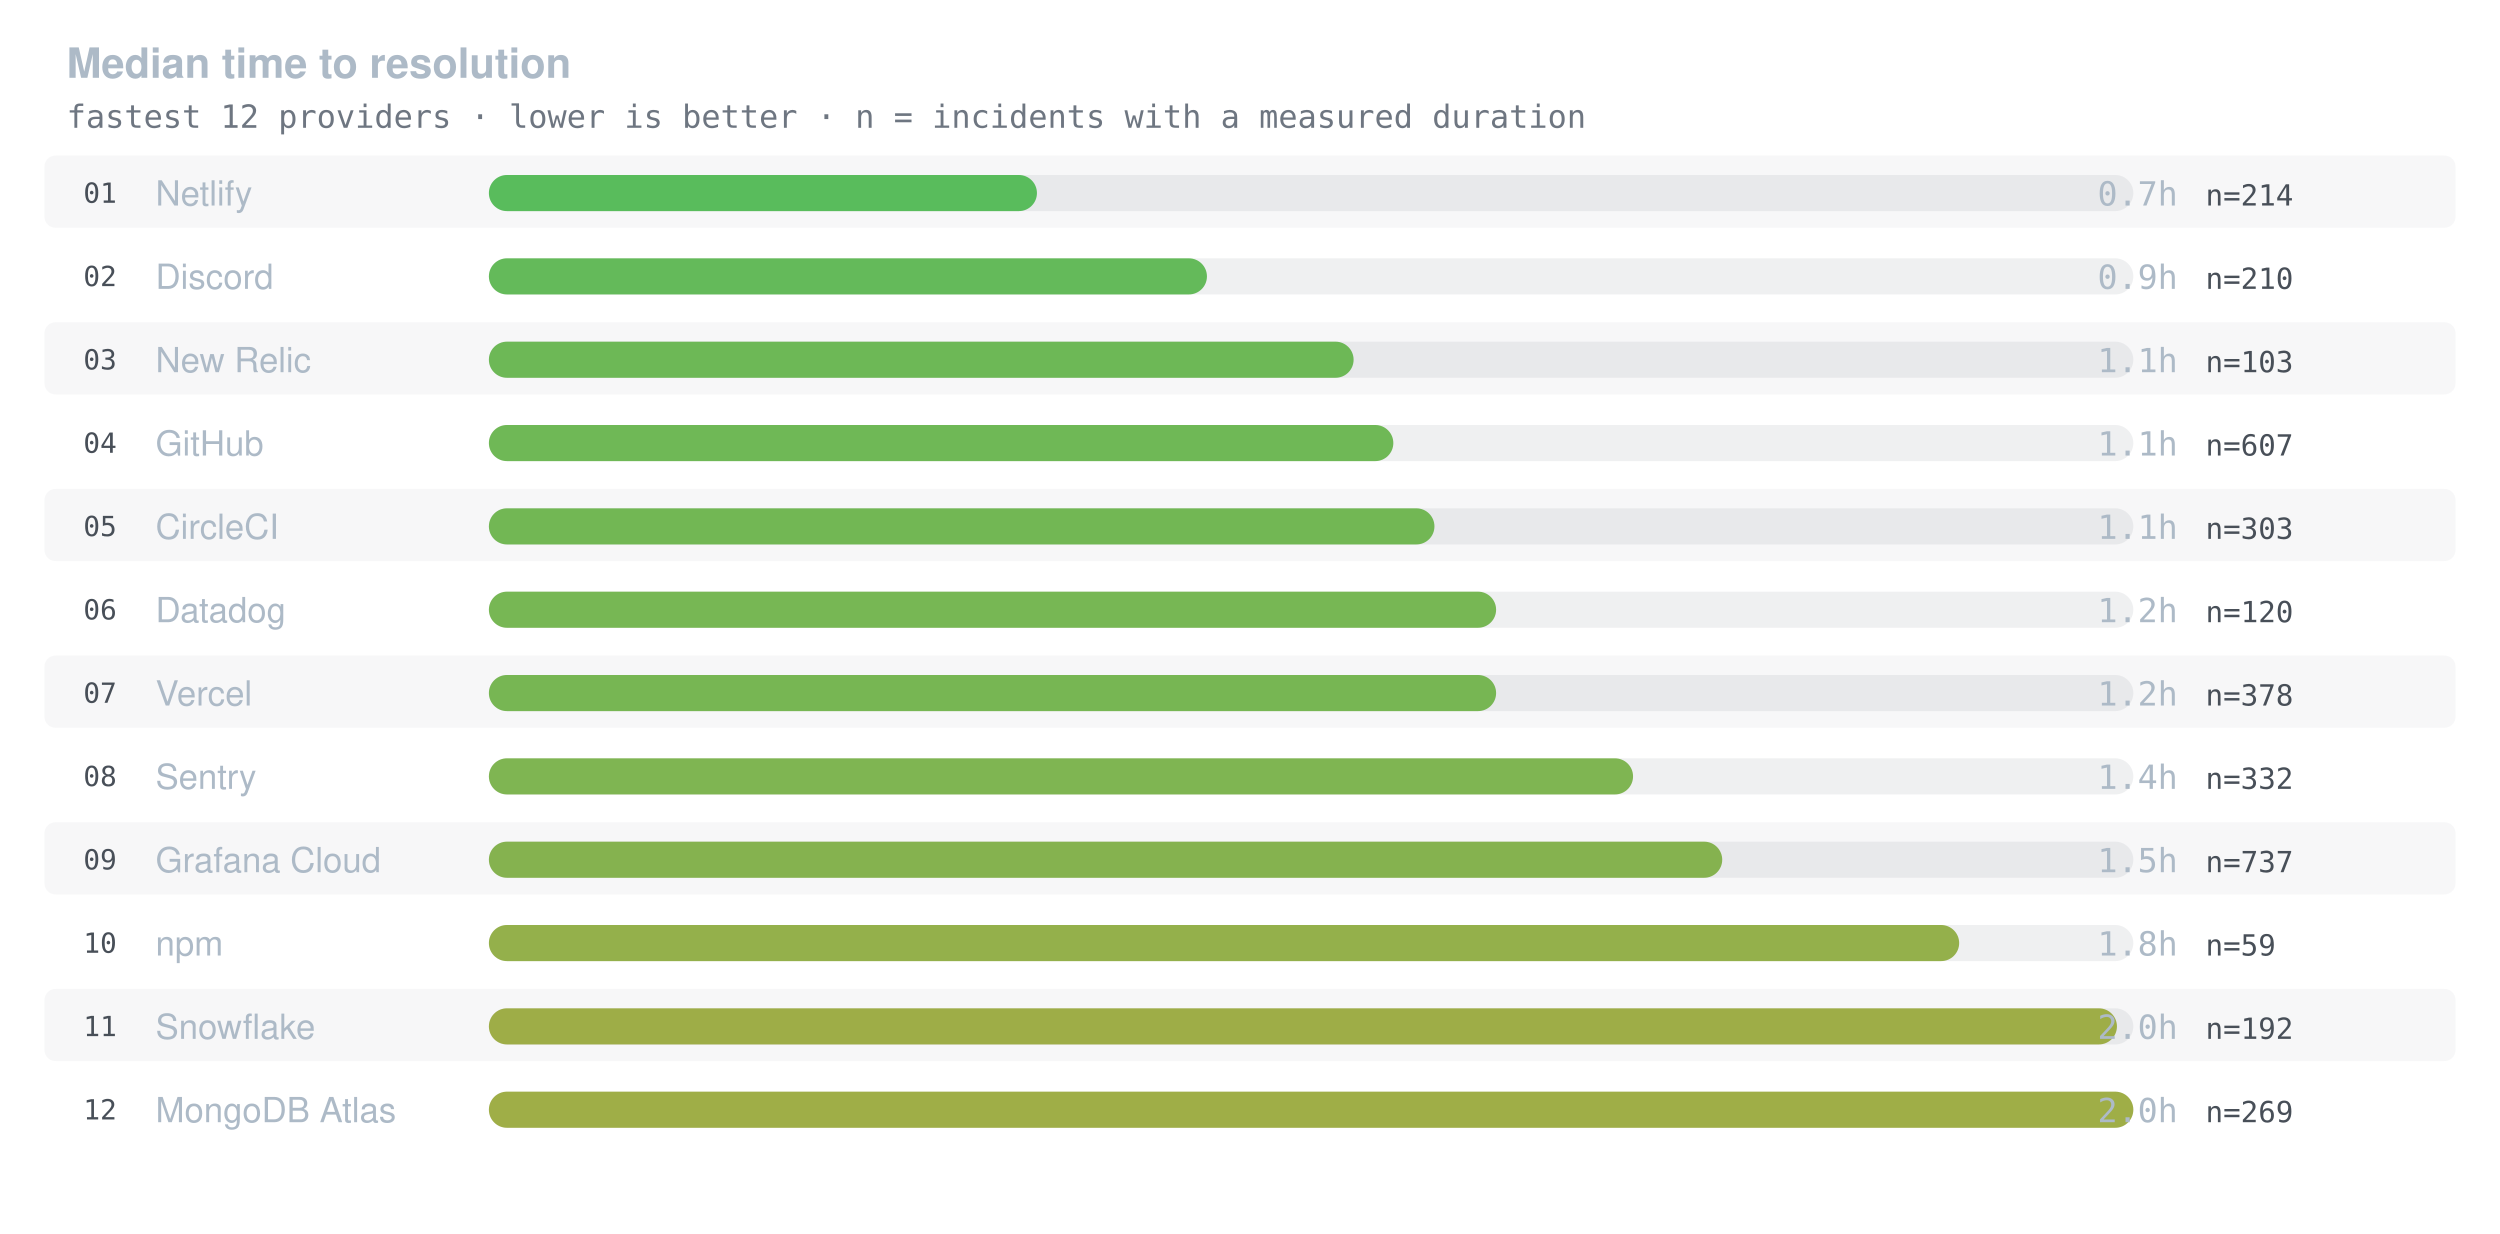
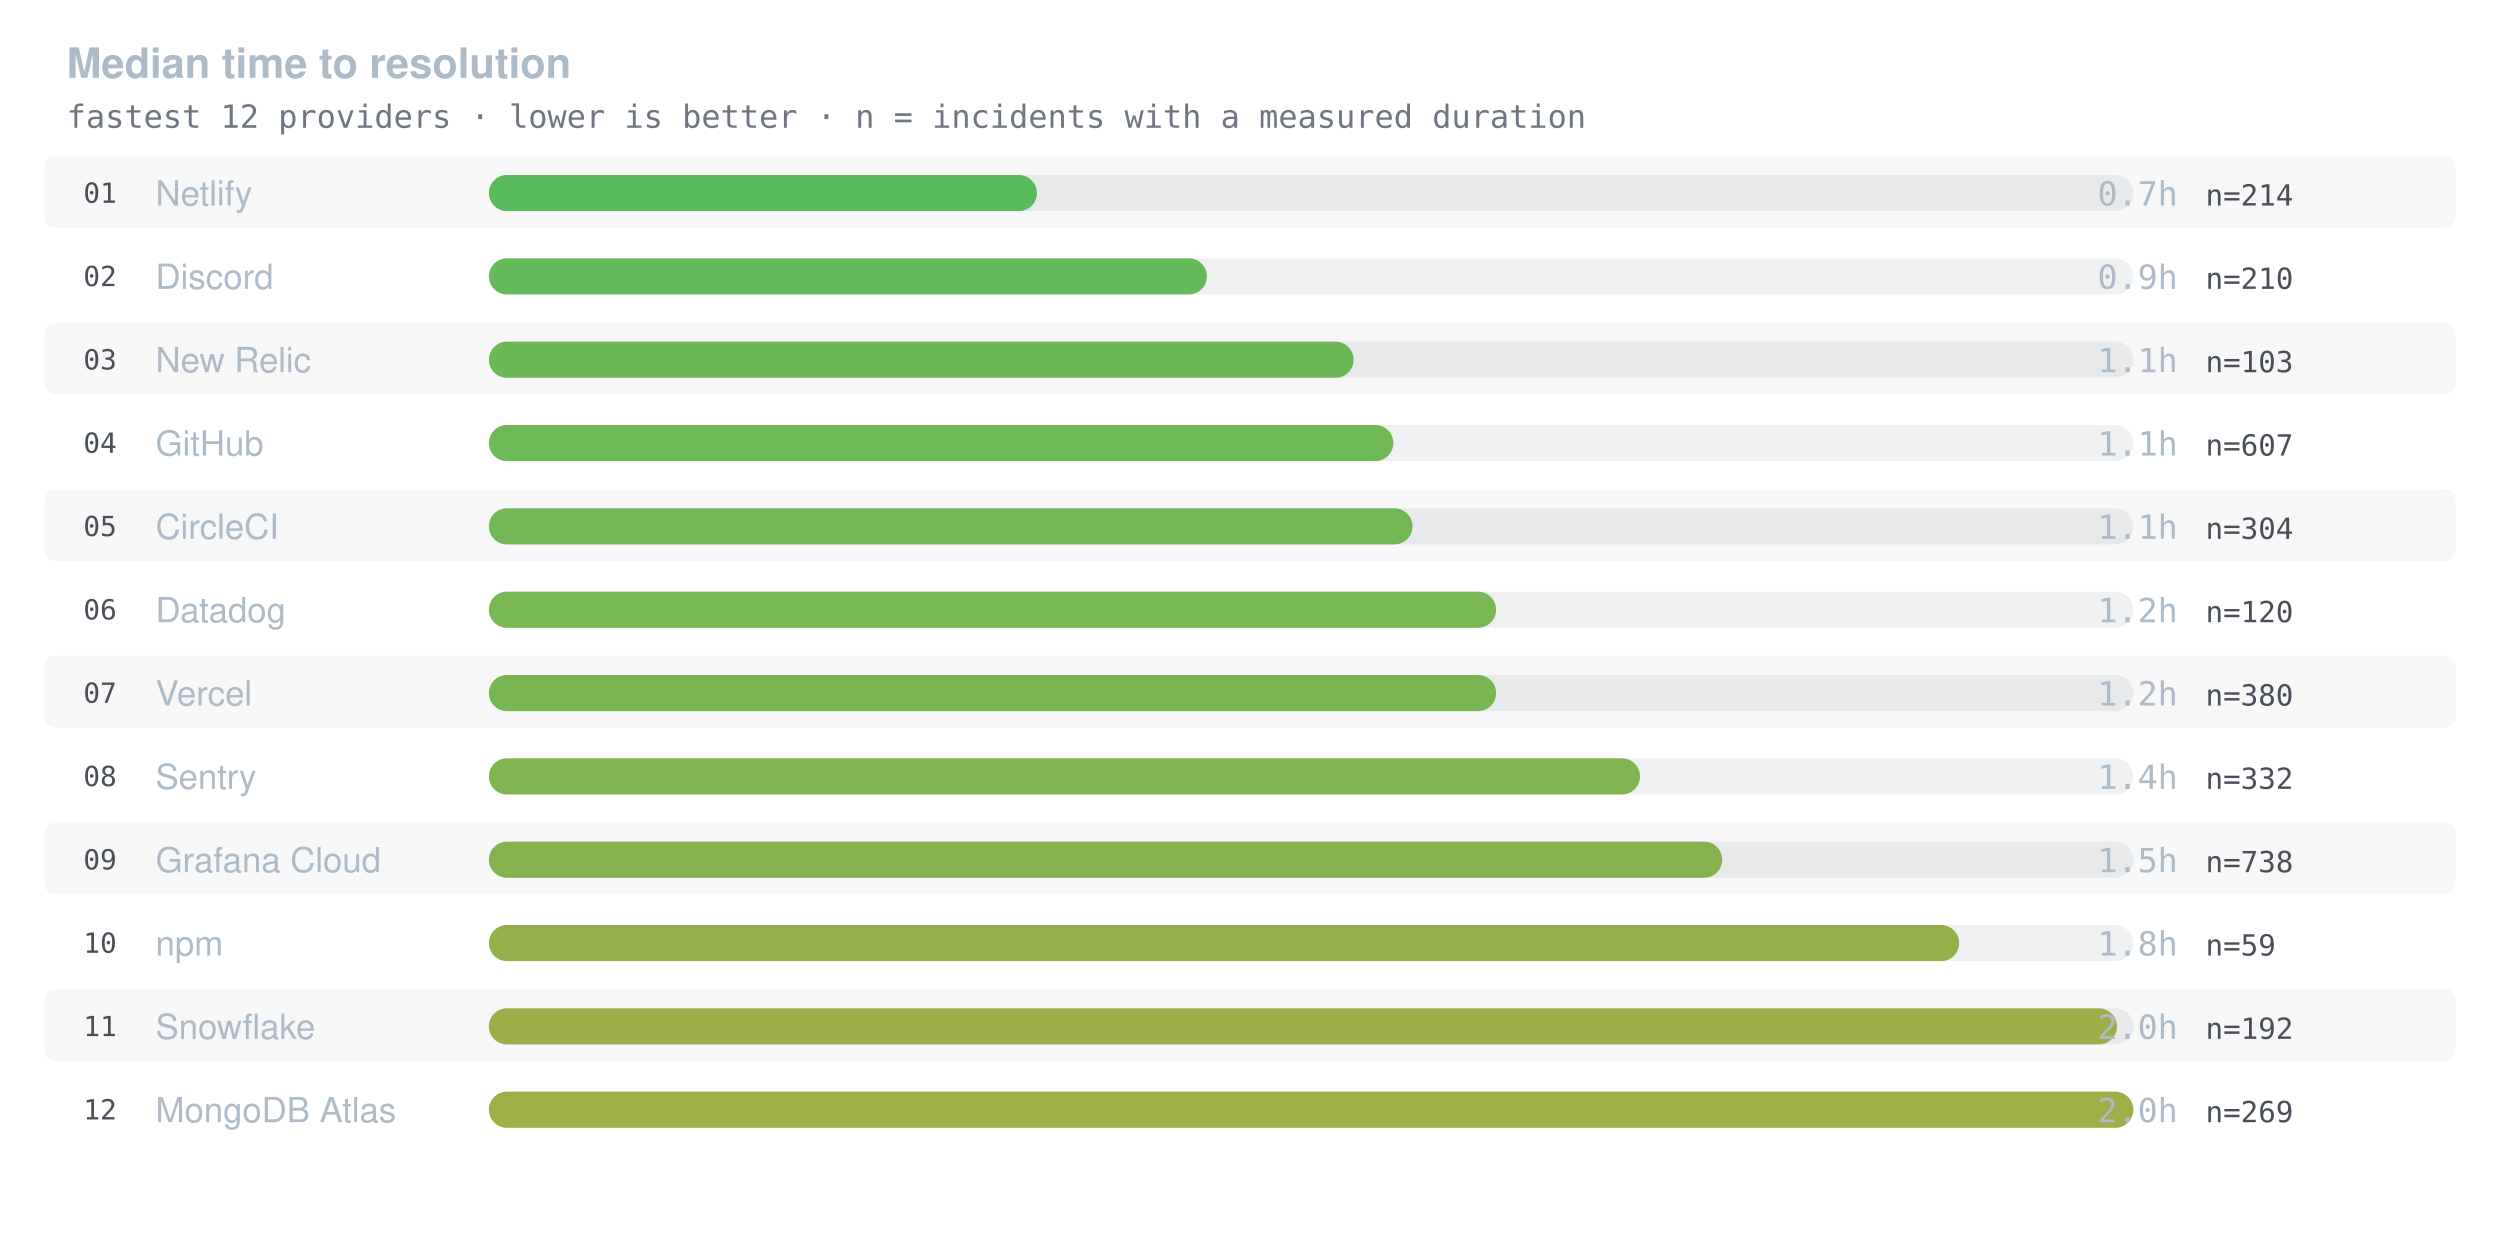
<svg xmlns="http://www.w3.org/2000/svg" viewBox="0 0 900 444" width="900" height="444" role="img">
  <text x="24" y="28" fill="#adbac7" font-size="15" font-family="-apple-system,BlinkMacSystemFont,Segoe UI,Helvetica,Arial,sans-serif" font-weight="600">Median time to resolution</text>
  <text x="24" y="46" fill="#6e7681" font-size="11.5" font-family="ui-monospace,SFMono-Regular,Menlo,Consolas,monospace">fastest 12 providers · lower is better · n = incidents with a measured duration</text>
  <rect x="16" y="56" width="868" height="26" rx="4" fill="#6e7681" opacity="0.055" />
  <text x="30" y="73" fill="#484f58" font-size="10" font-family="ui-monospace,SFMono-Regular,Menlo,Consolas,monospace">01</text>
  <text x="56" y="74" fill="#adbac7" font-size="12.5" font-family="-apple-system,BlinkMacSystemFont,Segoe UI,Helvetica,Arial,sans-serif">Netlify</text>
  <rect x="176" y="63" width="592" height="13" rx="6.5" fill="#6e7681" opacity="0.11" />
  <rect x="176" y="63" width="197.3" height="13" rx="6.5" fill="#49b74d" opacity="0.9" />
  <text x="784" y="74" fill="#adbac7" font-size="12" font-family="ui-monospace,SFMono-Regular,Menlo,Consolas,monospace" text-anchor="end">0.7h</text>
  <text x="794" y="74" fill="#484f58" font-size="10.5" font-family="ui-monospace,SFMono-Regular,Menlo,Consolas,monospace">n=214</text>
  <text x="30" y="103" fill="#484f58" font-size="10" font-family="ui-monospace,SFMono-Regular,Menlo,Consolas,monospace">02</text>
  <text x="56" y="104" fill="#adbac7" font-size="12.5" font-family="-apple-system,BlinkMacSystemFont,Segoe UI,Helvetica,Arial,sans-serif">Discord</text>
  <rect x="176" y="93" width="592" height="13" rx="6.5" fill="#6e7681" opacity="0.11" />
  <rect x="176" y="93" width="258.5" height="13" rx="6.5" fill="#55b449" opacity="0.9" />
  <text x="784" y="104" fill="#adbac7" font-size="12" font-family="ui-monospace,SFMono-Regular,Menlo,Consolas,monospace" text-anchor="end">0.9h</text>
  <text x="794" y="104" fill="#484f58" font-size="10.5" font-family="ui-monospace,SFMono-Regular,Menlo,Consolas,monospace">n=210</text>
  <rect x="16" y="116" width="868" height="26" rx="4" fill="#6e7681" opacity="0.055" />
  <text x="30" y="133" fill="#484f58" font-size="10" font-family="ui-monospace,SFMono-Regular,Menlo,Consolas,monospace">03</text>
  <text x="56" y="134" fill="#adbac7" font-size="12.5" font-family="-apple-system,BlinkMacSystemFont,Segoe UI,Helvetica,Arial,sans-serif">New Relic</text>
  <rect x="176" y="123" width="592" height="13" rx="6.5" fill="#6e7681" opacity="0.11" />
  <rect x="176" y="123" width="311.3" height="13" rx="6.5" fill="#5fb246" opacity="0.9" />
  <text x="784" y="134" fill="#adbac7" font-size="12" font-family="ui-monospace,SFMono-Regular,Menlo,Consolas,monospace" text-anchor="end">1.1h</text>
  <text x="794" y="134" fill="#484f58" font-size="10.5" font-family="ui-monospace,SFMono-Regular,Menlo,Consolas,monospace">n=103</text>
  <text x="30" y="163" fill="#484f58" font-size="10" font-family="ui-monospace,SFMono-Regular,Menlo,Consolas,monospace">04</text>
  <text x="56" y="164" fill="#adbac7" font-size="12.5" font-family="-apple-system,BlinkMacSystemFont,Segoe UI,Helvetica,Arial,sans-serif">GitHub</text>
  <rect x="176" y="153" width="592" height="13" rx="6.5" fill="#6e7681" opacity="0.11" />
  <rect x="176" y="153" width="325.6" height="13" rx="6.5" fill="#62b145" opacity="0.9" />
  <text x="784" y="164" fill="#adbac7" font-size="12" font-family="ui-monospace,SFMono-Regular,Menlo,Consolas,monospace" text-anchor="end">1.1h</text>
  <text x="794" y="164" fill="#484f58" font-size="10.5" font-family="ui-monospace,SFMono-Regular,Menlo,Consolas,monospace">n=607</text>
  <rect x="16" y="176" width="868" height="26" rx="4" fill="#6e7681" opacity="0.055" />
  <text x="30" y="193" fill="#484f58" font-size="10" font-family="ui-monospace,SFMono-Regular,Menlo,Consolas,monospace">05</text>
  <text x="56" y="194" fill="#adbac7" font-size="12.5" font-family="-apple-system,BlinkMacSystemFont,Segoe UI,Helvetica,Arial,sans-serif">CircleCI</text>
  <rect x="176" y="183" width="592" height="13" rx="6.5" fill="#6e7681" opacity="0.11" />
-   <rect x="176" y="183" width="340.4" height="13" rx="6.5" fill="#65b144" opacity="0.9" />
+   <rect x="176" y="183" width="332.5" height="13" rx="6.5" fill="#64b145" opacity="0.9" />
  <text x="784" y="194" fill="#adbac7" font-size="12" font-family="ui-monospace,SFMono-Regular,Menlo,Consolas,monospace" text-anchor="end">1.1h</text>
-   <text x="794" y="194" fill="#484f58" font-size="10.5" font-family="ui-monospace,SFMono-Regular,Menlo,Consolas,monospace">n=303</text>
+   <text x="794" y="194" fill="#484f58" font-size="10.5" font-family="ui-monospace,SFMono-Regular,Menlo,Consolas,monospace">n=304</text>
  <text x="30" y="223" fill="#484f58" font-size="10" font-family="ui-monospace,SFMono-Regular,Menlo,Consolas,monospace">06</text>
  <text x="56" y="224" fill="#adbac7" font-size="12.5" font-family="-apple-system,BlinkMacSystemFont,Segoe UI,Helvetica,Arial,sans-serif">Datadog</text>
  <rect x="176" y="213" width="592" height="13" rx="6.5" fill="#6e7681" opacity="0.11" />
  <rect x="176" y="213" width="362.6" height="13" rx="6.5" fill="#6ab043" opacity="0.9" />
  <text x="784" y="224" fill="#adbac7" font-size="12" font-family="ui-monospace,SFMono-Regular,Menlo,Consolas,monospace" text-anchor="end">1.2h</text>
  <text x="794" y="224" fill="#484f58" font-size="10.5" font-family="ui-monospace,SFMono-Regular,Menlo,Consolas,monospace">n=120</text>
  <rect x="16" y="236" width="868" height="26" rx="4" fill="#6e7681" opacity="0.055" />
  <text x="30" y="253" fill="#484f58" font-size="10" font-family="ui-monospace,SFMono-Regular,Menlo,Consolas,monospace">07</text>
  <text x="56" y="254" fill="#adbac7" font-size="12.5" font-family="-apple-system,BlinkMacSystemFont,Segoe UI,Helvetica,Arial,sans-serif">Vercel</text>
  <rect x="176" y="243" width="592" height="13" rx="6.5" fill="#6e7681" opacity="0.11" />
  <rect x="176" y="243" width="362.6" height="13" rx="6.5" fill="#6ab043" opacity="0.9" />
  <text x="784" y="254" fill="#adbac7" font-size="12" font-family="ui-monospace,SFMono-Regular,Menlo,Consolas,monospace" text-anchor="end">1.2h</text>
-   <text x="794" y="254" fill="#484f58" font-size="10.5" font-family="ui-monospace,SFMono-Regular,Menlo,Consolas,monospace">n=378</text>
+   <text x="794" y="254" fill="#484f58" font-size="10.5" font-family="ui-monospace,SFMono-Regular,Menlo,Consolas,monospace">n=380</text>
  <text x="30" y="283" fill="#484f58" font-size="10" font-family="ui-monospace,SFMono-Regular,Menlo,Consolas,monospace">08</text>
  <text x="56" y="284" fill="#adbac7" font-size="12.5" font-family="-apple-system,BlinkMacSystemFont,Segoe UI,Helvetica,Arial,sans-serif">Sentry</text>
  <rect x="176" y="273" width="592" height="13" rx="6.5" fill="#6e7681" opacity="0.11" />
-   <rect x="176" y="273" width="411.9" height="13" rx="6.5" fill="#73ae40" opacity="0.9" />
+   <rect x="176" y="273" width="414.4" height="13" rx="6.5" fill="#74ad3f" opacity="0.9" />
  <text x="784" y="284" fill="#adbac7" font-size="12" font-family="ui-monospace,SFMono-Regular,Menlo,Consolas,monospace" text-anchor="end">1.4h</text>
  <text x="794" y="284" fill="#484f58" font-size="10.5" font-family="ui-monospace,SFMono-Regular,Menlo,Consolas,monospace">n=332</text>
  <rect x="16" y="296" width="868" height="26" rx="4" fill="#6e7681" opacity="0.055" />
  <text x="30" y="313" fill="#484f58" font-size="10" font-family="ui-monospace,SFMono-Regular,Menlo,Consolas,monospace">09</text>
  <text x="56" y="314" fill="#adbac7" font-size="12.5" font-family="-apple-system,BlinkMacSystemFont,Segoe UI,Helvetica,Arial,sans-serif">Grafana Cloud</text>
  <rect x="176" y="303" width="592" height="13" rx="6.5" fill="#6e7681" opacity="0.11" />
  <rect x="176" y="303" width="444.0" height="13" rx="6.5" fill="#7aac3e" opacity="0.9" />
  <text x="784" y="314" fill="#adbac7" font-size="12" font-family="ui-monospace,SFMono-Regular,Menlo,Consolas,monospace" text-anchor="end">1.5h</text>
-   <text x="794" y="314" fill="#484f58" font-size="10.5" font-family="ui-monospace,SFMono-Regular,Menlo,Consolas,monospace">n=737</text>
+   <text x="794" y="314" fill="#484f58" font-size="10.5" font-family="ui-monospace,SFMono-Regular,Menlo,Consolas,monospace">n=738</text>
  <text x="30" y="343" fill="#484f58" font-size="10" font-family="ui-monospace,SFMono-Regular,Menlo,Consolas,monospace">10</text>
  <text x="56" y="344" fill="#adbac7" font-size="12.5" font-family="-apple-system,BlinkMacSystemFont,Segoe UI,Helvetica,Arial,sans-serif">npm</text>
  <rect x="176" y="333" width="592" height="13" rx="6.5" fill="#6e7681" opacity="0.11" />
  <rect x="176" y="333" width="529.3" height="13" rx="6.5" fill="#8ba938" opacity="0.9" />
  <text x="784" y="344" fill="#adbac7" font-size="12" font-family="ui-monospace,SFMono-Regular,Menlo,Consolas,monospace" text-anchor="end">1.8h</text>
  <text x="794" y="344" fill="#484f58" font-size="10.5" font-family="ui-monospace,SFMono-Regular,Menlo,Consolas,monospace">n=59</text>
  <rect x="16" y="356" width="868" height="26" rx="4" fill="#6e7681" opacity="0.055" />
  <text x="30" y="373" fill="#484f58" font-size="10" font-family="ui-monospace,SFMono-Regular,Menlo,Consolas,monospace">11</text>
  <text x="56" y="374" fill="#adbac7" font-size="12.5" font-family="-apple-system,BlinkMacSystemFont,Segoe UI,Helvetica,Arial,sans-serif">Snowflake</text>
  <rect x="176" y="363" width="592" height="13" rx="6.5" fill="#6e7681" opacity="0.11" />
  <rect x="176" y="363" width="586.1" height="13" rx="6.5" fill="#96a635" opacity="0.9" />
  <text x="784" y="374" fill="#adbac7" font-size="12" font-family="ui-monospace,SFMono-Regular,Menlo,Consolas,monospace" text-anchor="end">2.0h</text>
  <text x="794" y="374" fill="#484f58" font-size="10.5" font-family="ui-monospace,SFMono-Regular,Menlo,Consolas,monospace">n=192</text>
  <text x="30" y="403" fill="#484f58" font-size="10" font-family="ui-monospace,SFMono-Regular,Menlo,Consolas,monospace">12</text>
  <text x="56" y="404" fill="#adbac7" font-size="12.5" font-family="-apple-system,BlinkMacSystemFont,Segoe UI,Helvetica,Arial,sans-serif">MongoDB Atlas</text>
  <rect x="176" y="393" width="592" height="13" rx="6.5" fill="#6e7681" opacity="0.11" />
  <rect x="176" y="393" width="592.0" height="13" rx="6.5" fill="#97a634" opacity="0.9" />
  <text x="784" y="404" fill="#adbac7" font-size="12" font-family="ui-monospace,SFMono-Regular,Menlo,Consolas,monospace" text-anchor="end">2.0h</text>
  <text x="794" y="404" fill="#484f58" font-size="10.5" font-family="ui-monospace,SFMono-Regular,Menlo,Consolas,monospace">n=269</text>
</svg>
